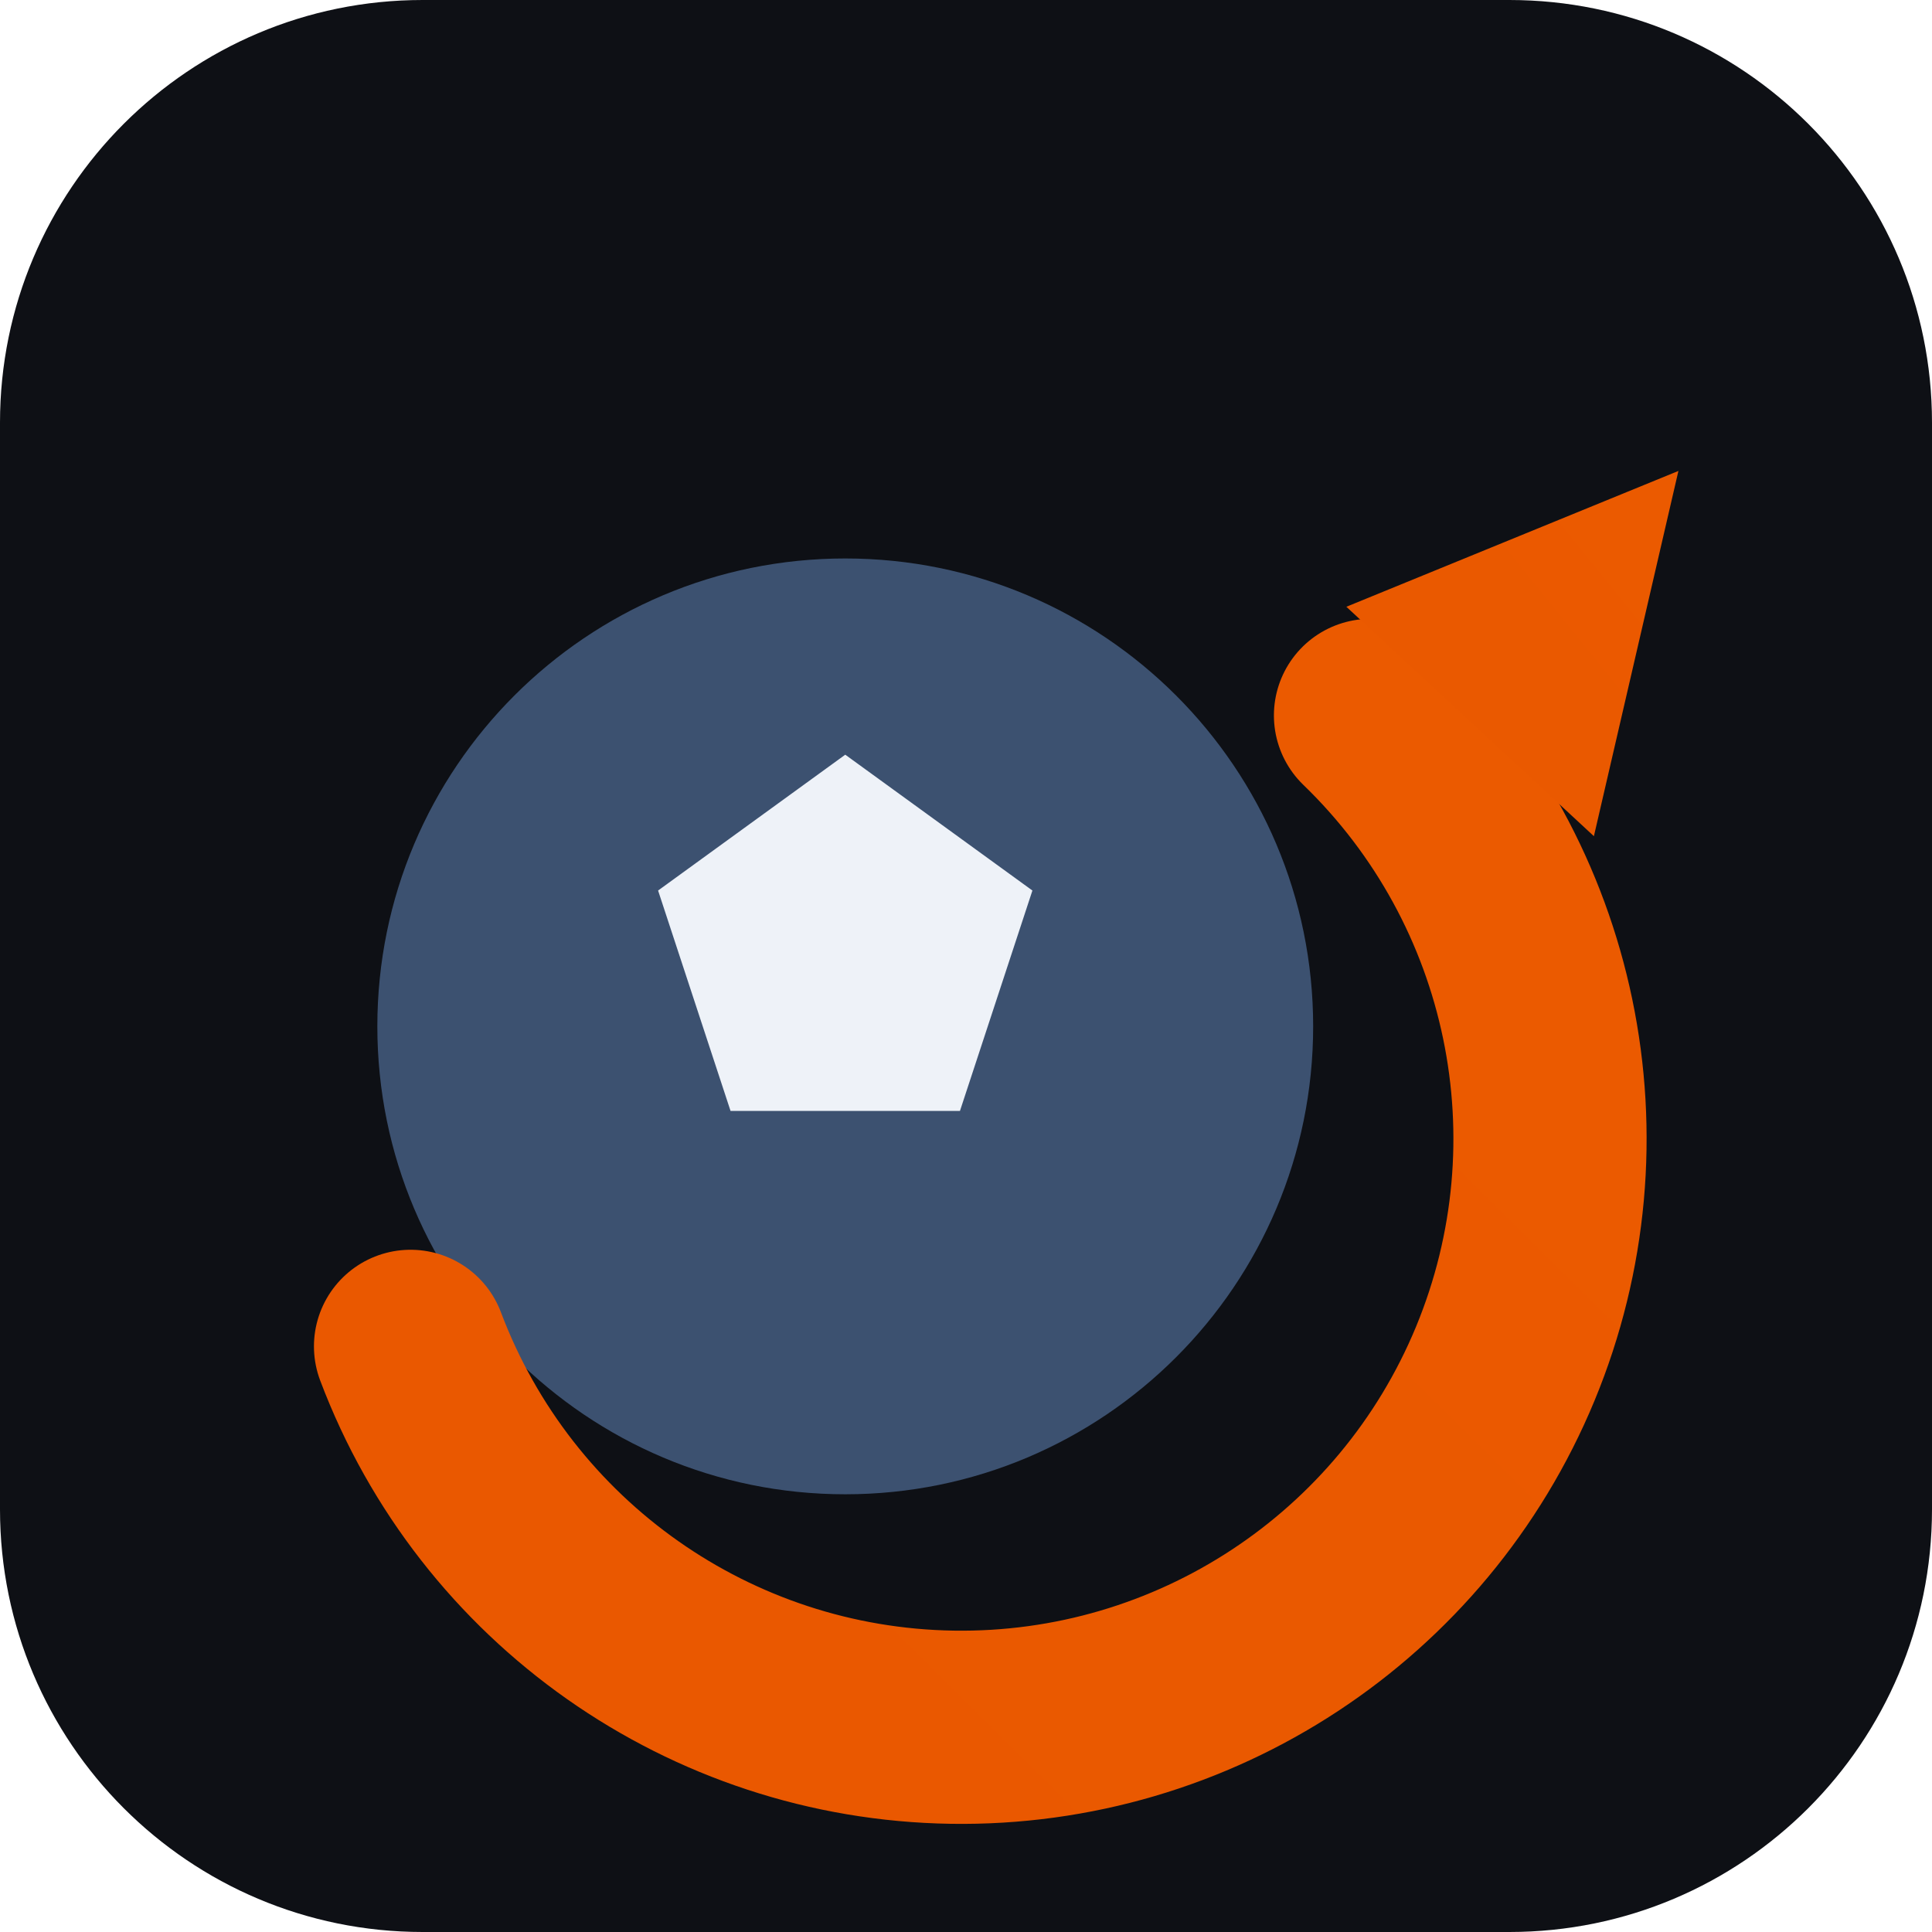
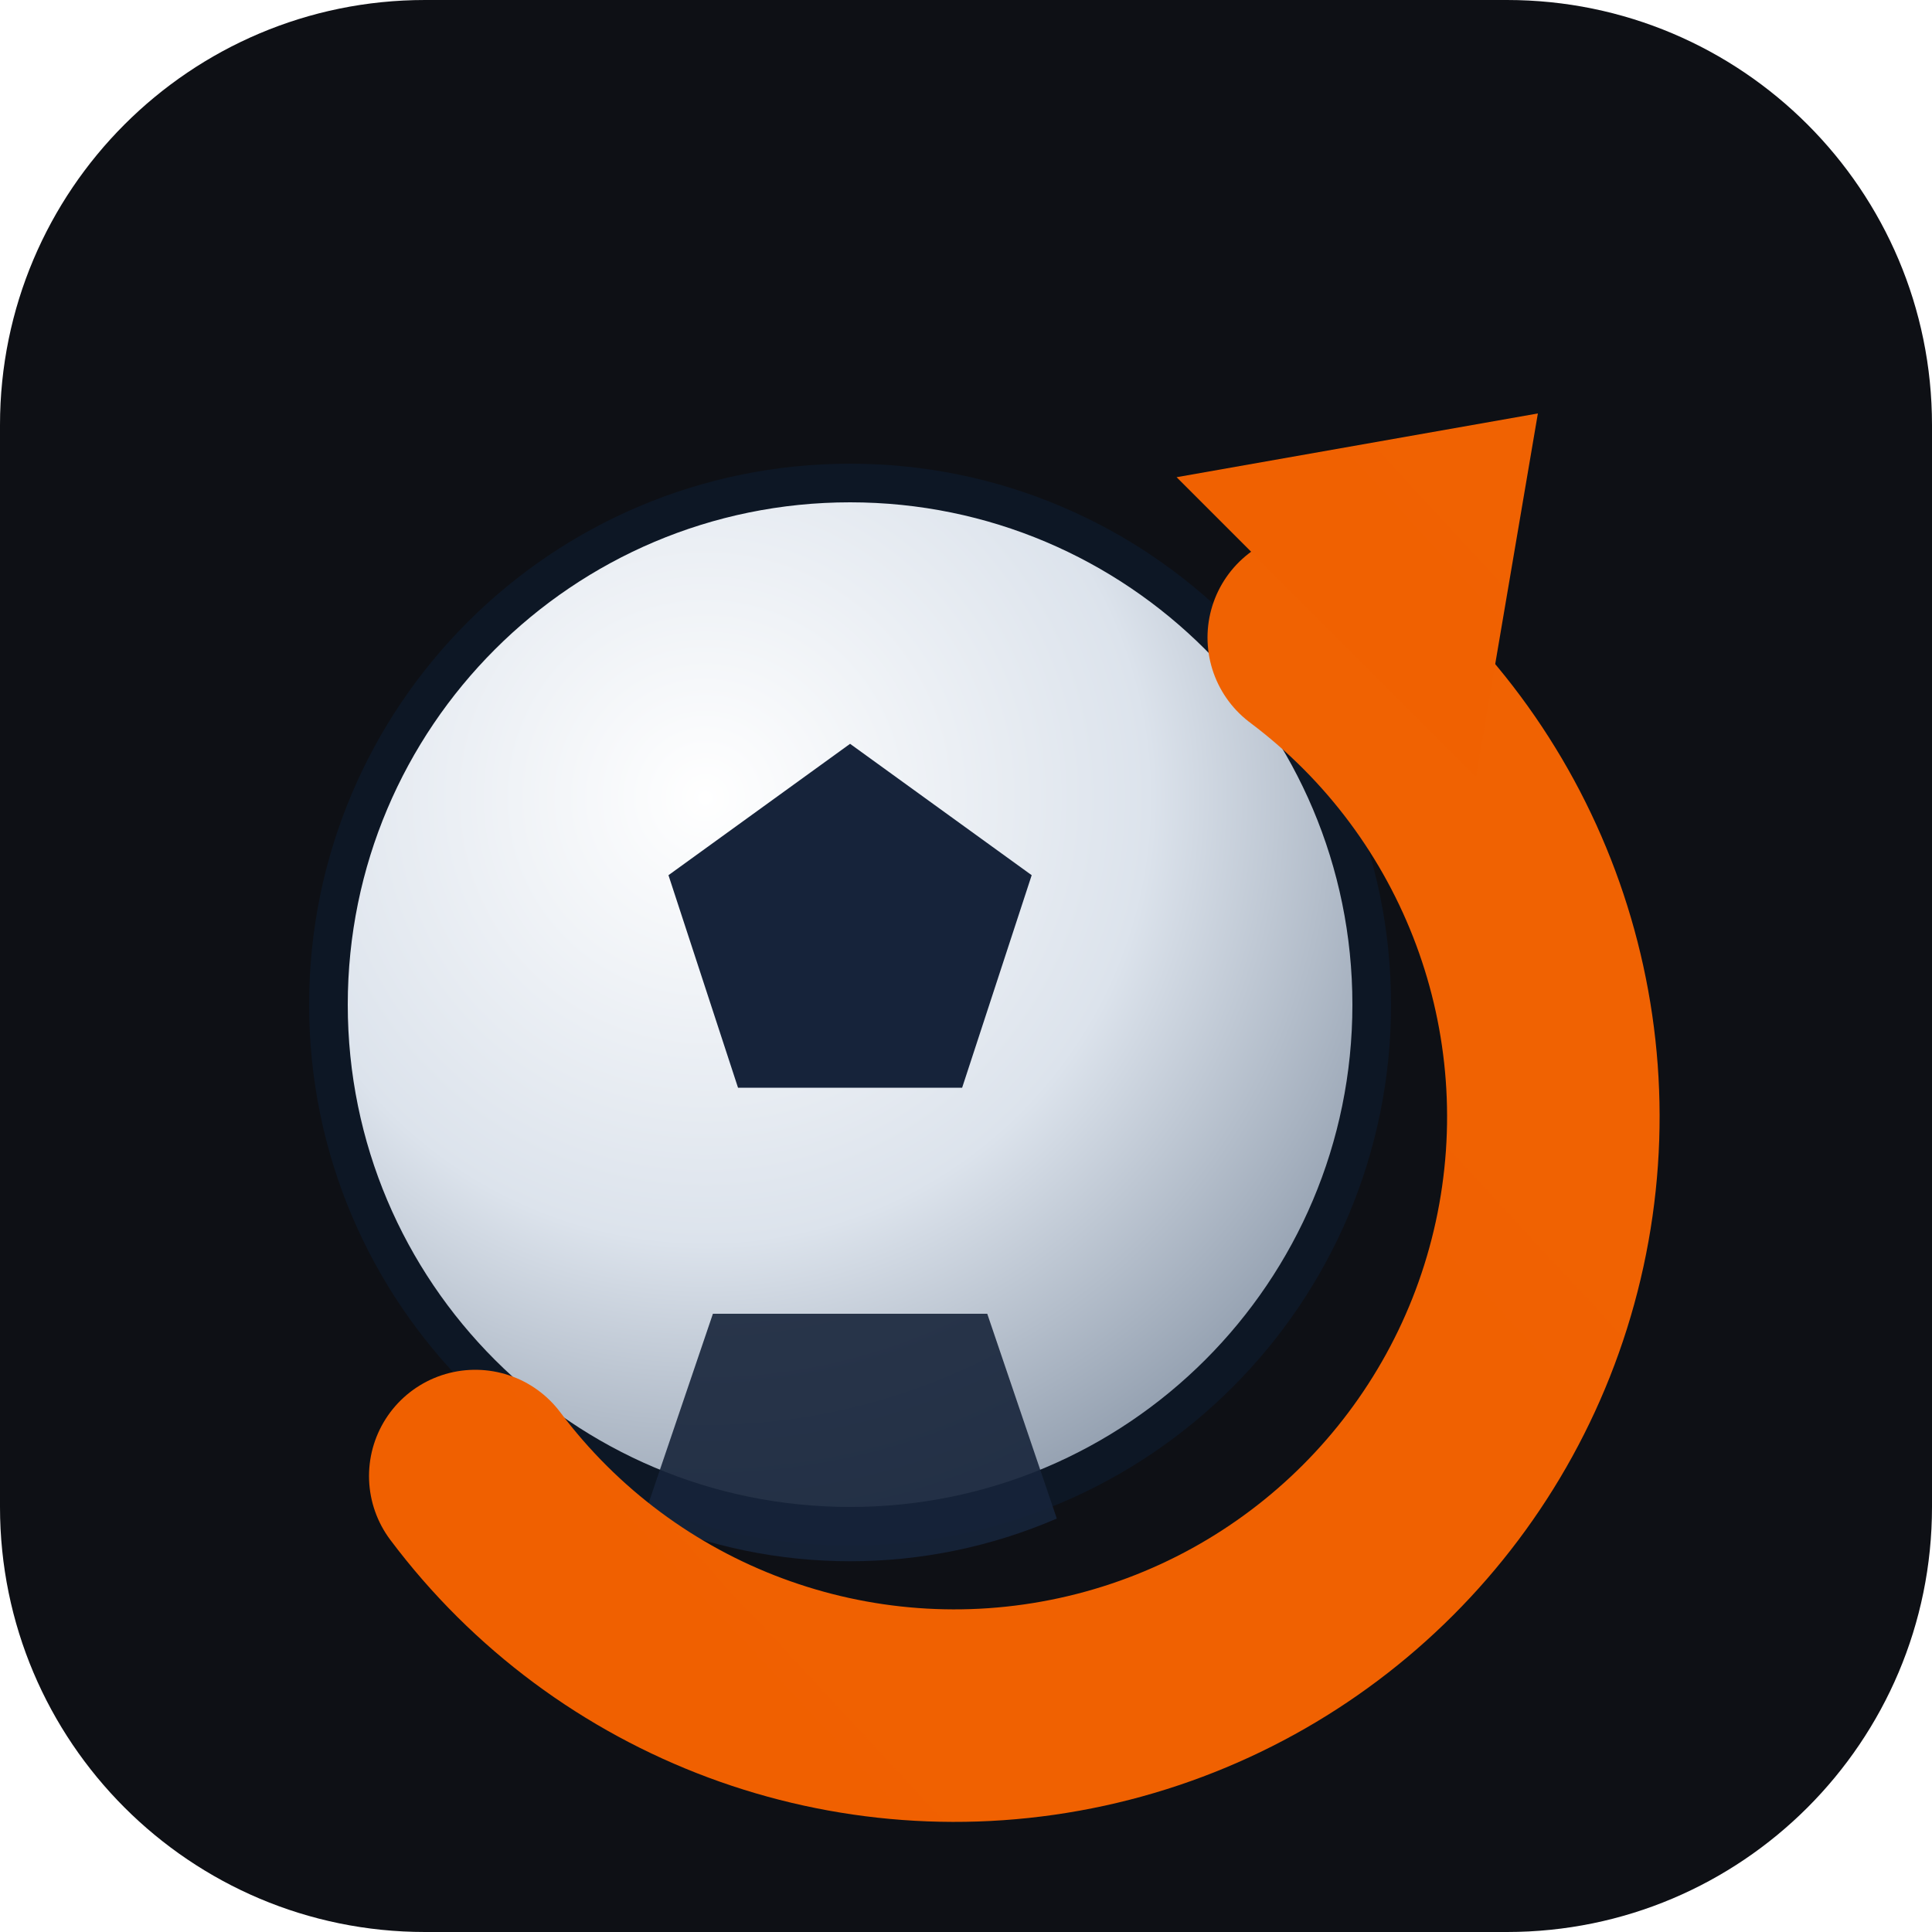
- <svg xmlns="http://www.w3.org/2000/svg" viewBox="0 0 64 64">
+ <svg xmlns="http://www.w3.org/2000/svg" viewBox="0 0 100 100">
  <defs>
-     <linearGradient id="ball" x1="14" y1="14" x2="46" y2="52">
-       <stop offset="0" stop-color="#3C5170" />
-       <stop offset="1" stop-color="#0D1725" />
-     </linearGradient>
-     <linearGradient id="ribbon" x1="6" y1="54" x2="60" y2="6">
+     <radialGradient id="sphere" cx=".36" cy=".3" r=".78">
+       <stop offset="0" stop-color="#FFFFFF" />
+       <stop offset=".55" stop-color="#DCE3EC" />
+       <stop offset="1" stop-color="#8A97A8" />
+     </radialGradient>
+     <linearGradient id="ribbon" x1="10" y1="86" x2="92" y2="10">
      <stop offset="0" stop-color="#C42A00" />
-       <stop offset=".5" stop-color="#F06000" />
-       <stop offset="1" stop-color="#FF9E3D" />
+       <stop offset=".45" stop-color="#F06000" />
+       <stop offset="1" stop-color="#FFB055" />
    </linearGradient>
  </defs>
-   <rect width="64" height="64" rx="14" fill="#0E1015" />
-   <circle cx="28" cy="34" r="15.5" fill="url(#ball)" />
-   <path d="M28 25l6.2 4.5-2.4 7.3h-7.6l-2.4-7.3z" fill="#EEF2F8" />
-   <path d="M13.6 44.6A19.5 19.5 0 1 0 45.4 23.7" stroke="url(#ribbon)" stroke-width="6.4" stroke-linecap="round" fill="none" />
-   <path d="M55.6 15.6 44.6 20.1l8.2 7.6z" fill="url(#ribbon)" />
+   <rect width="100" height="100" rx="22" fill="#0E1015" />
+   <circle cx="44" cy="52" r="27" fill="url(#sphere)" stroke="#0D1725" stroke-width="2" />
+   <g fill="#16233A">
+     <path d="M44 38.5l9.4 6.8-3.6 11h-11.6l-3.6-11z" />
+     <path d="M36.9 68h14.2l3.6 10.6a27 27 0 0 1-21.4 0z" opacity=".9" />
+   </g>
+   <path d="M24.6 76.4A31 31 0 1 0 68 33" stroke="url(#ribbon)" stroke-width="11" stroke-linecap="round" fill="none" />
+   <path d="M79.6 21.4 60.9 24.7l15.5 15.5z" fill="url(#ribbon)" />
</svg>
